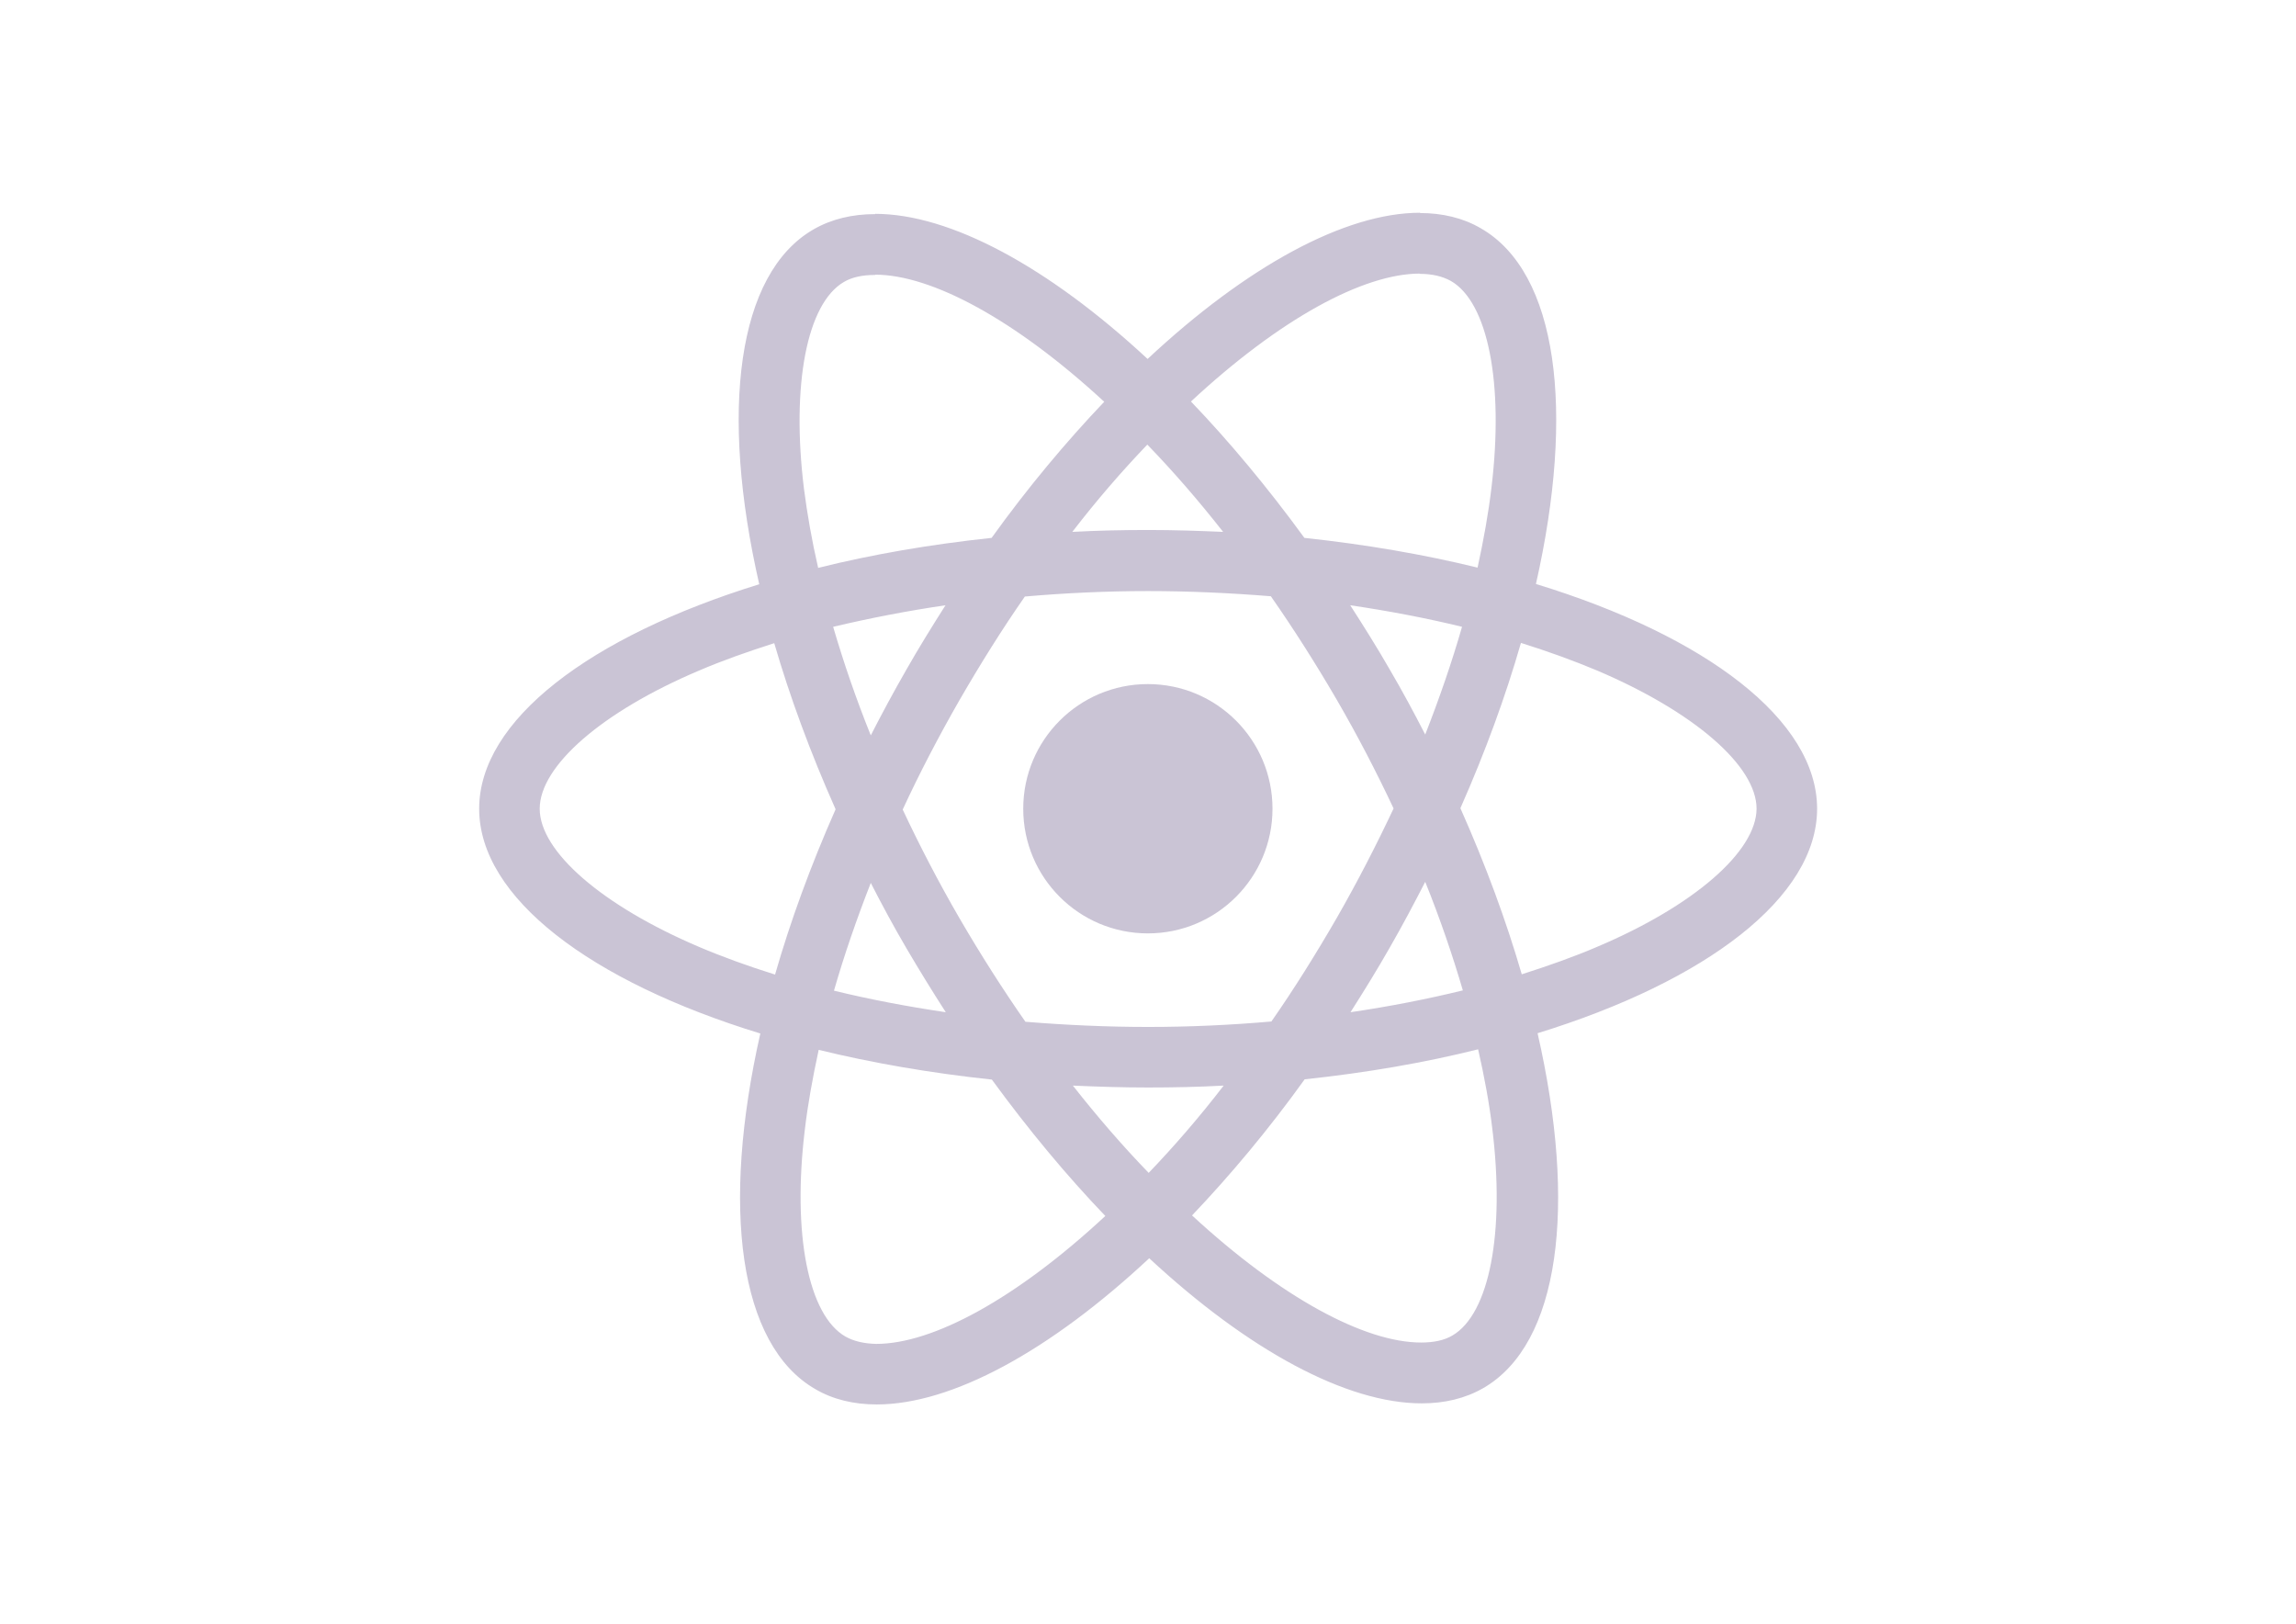
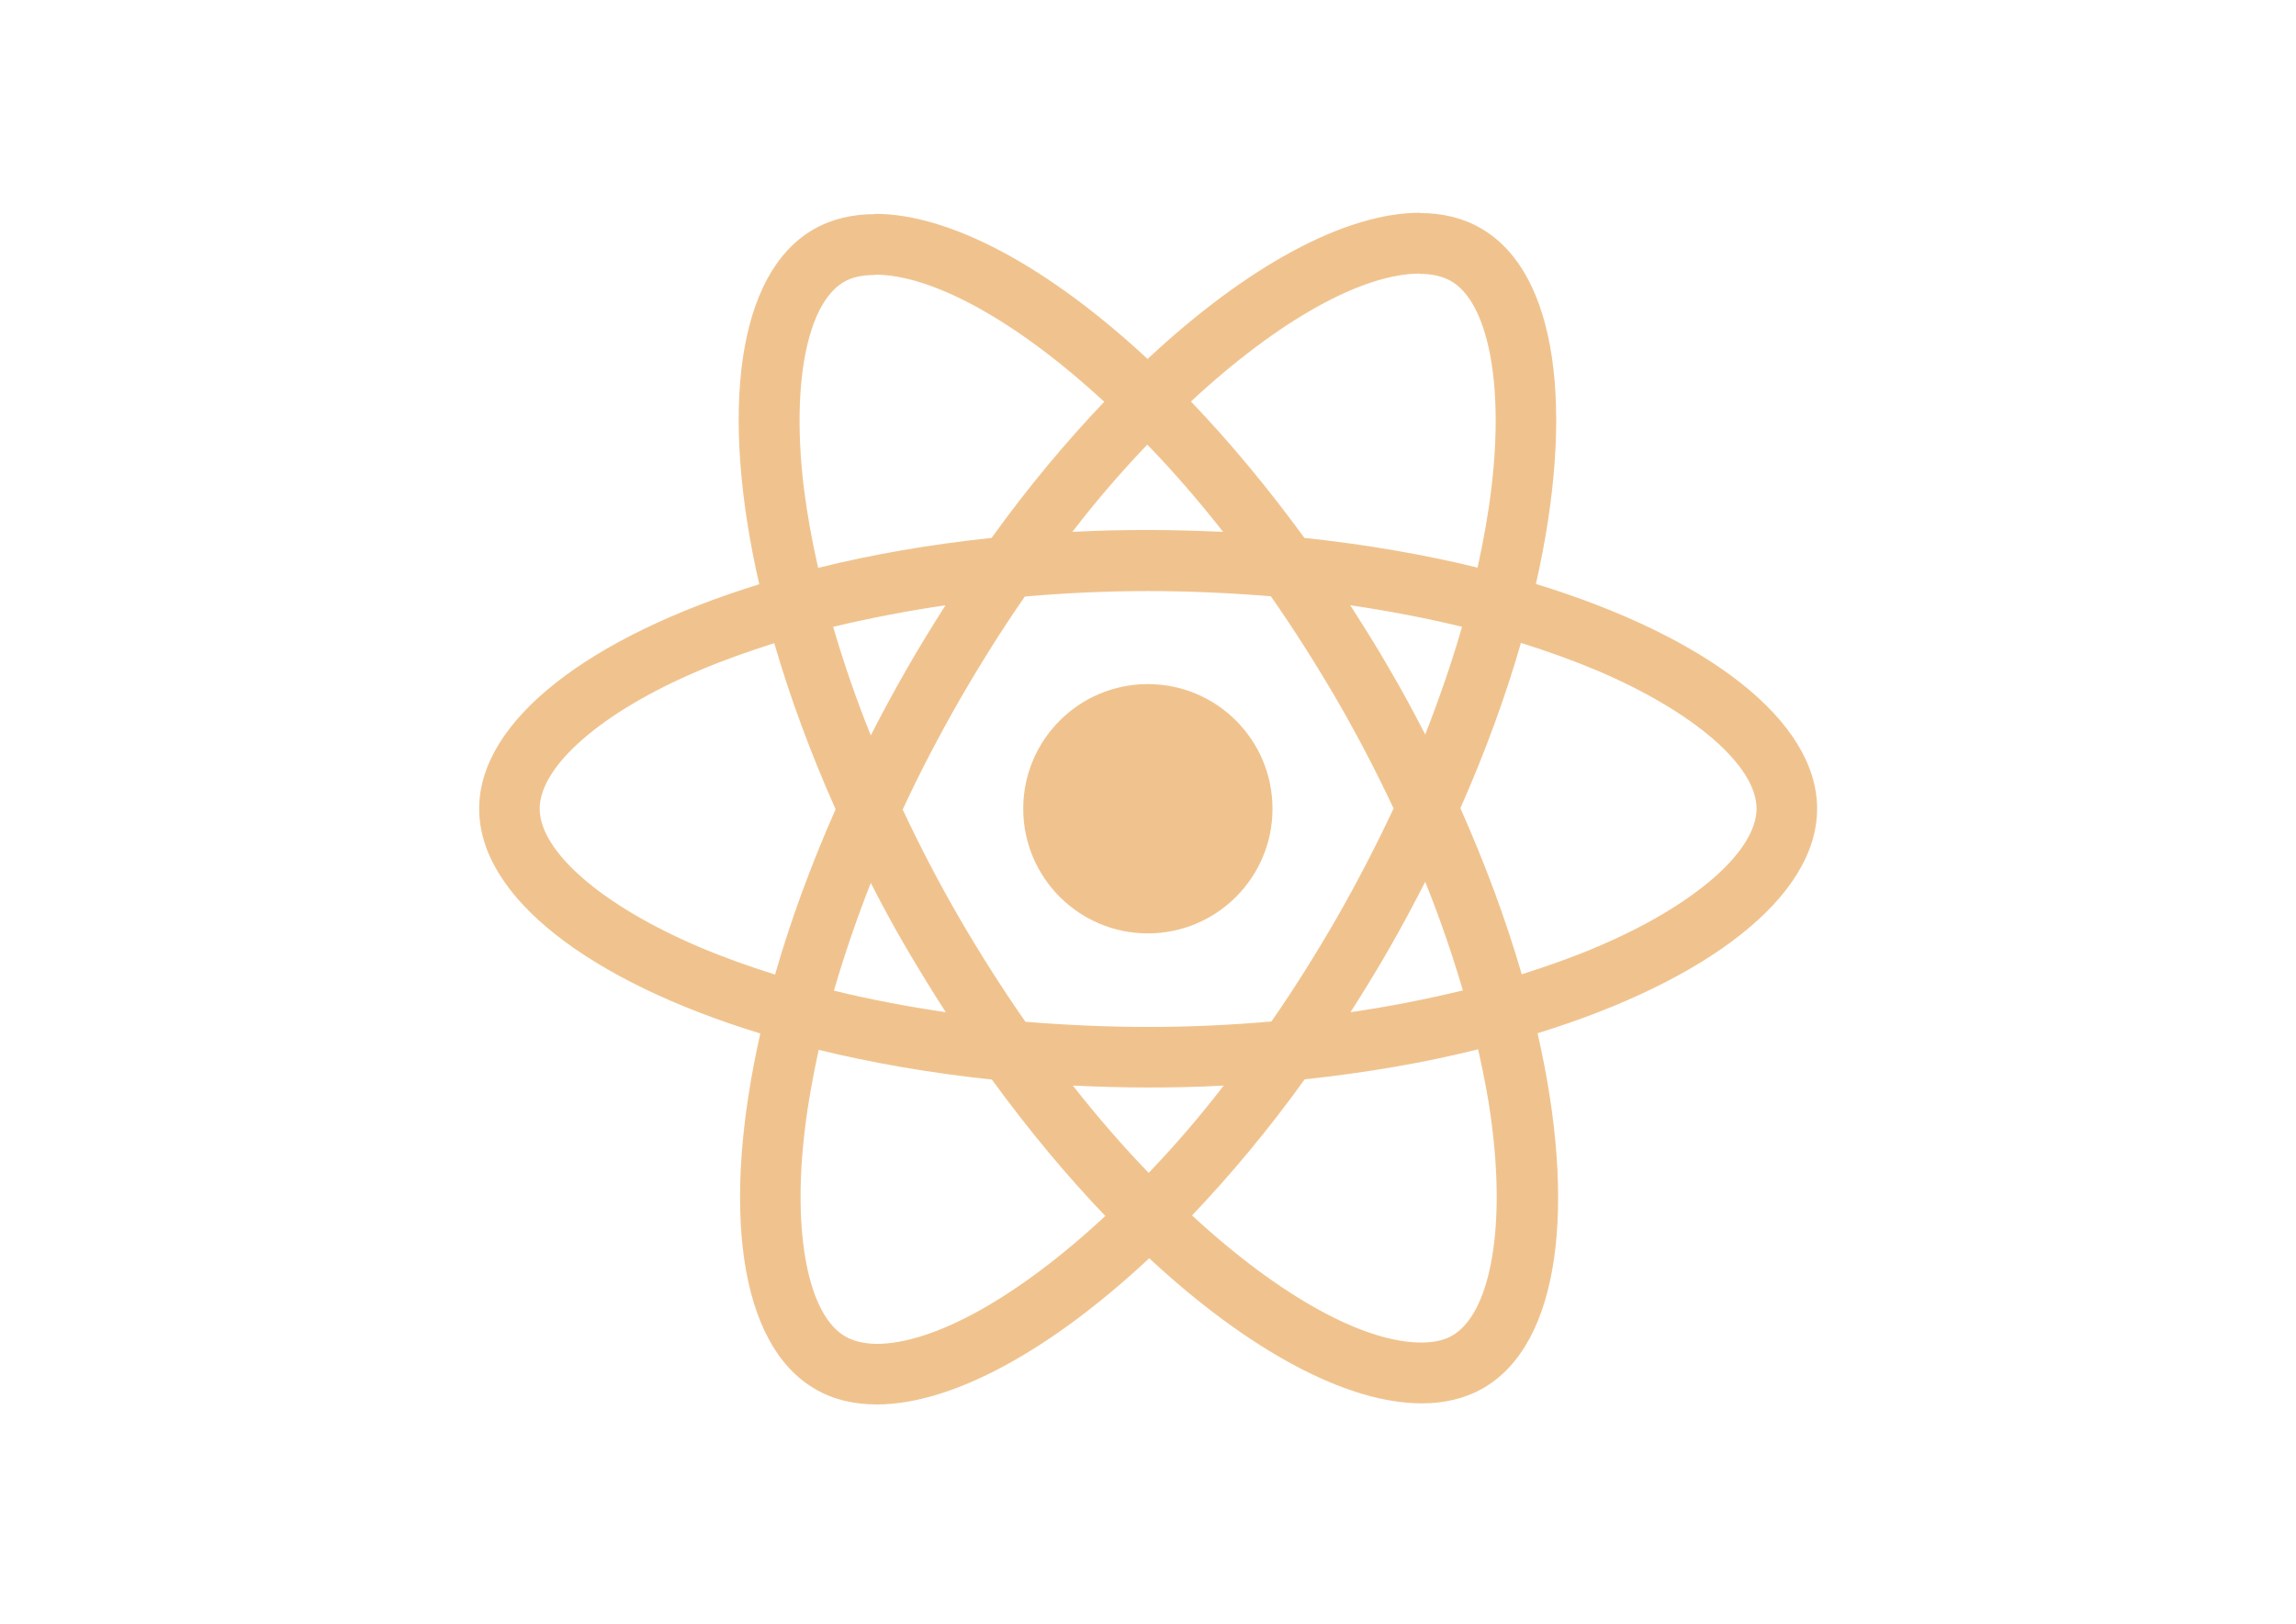
<svg xmlns="http://www.w3.org/2000/svg" viewBox="0 0 841.9 595.3">
-   <g fill="#1b024b3b">
+   <g fill="#F0C38E">
    <path d="M666.3 296.5c0-32.5-40.7-63.3-103.1-82.4 14.4-63.6 8-114.2-20.2-130.4-6.5-3.8-14.1-5.6-22.4-5.6v22.3c4.6 0 8.3.9 11.4 2.6 13.6 7.8 19.5 37.5 14.9 75.7-1.1 9.4-2.9 19.3-5.1 29.4-19.6-4.8-41-8.5-63.5-10.9-13.5-18.5-27.5-35.3-41.6-50 32.6-30.3 63.2-46.9 84-46.9V78c-27.5 0-63.5 19.6-99.9 53.6-36.4-33.8-72.4-53.2-99.9-53.2v22.3c20.7 0 51.4 16.5 84 46.6-14 14.7-28 31.4-41.3 49.9-22.6 2.4-44 6.1-63.6 11-2.3-10-4-19.7-5.2-29-4.7-38.2 1.1-67.9 14.6-75.8 3-1.8 6.9-2.6 11.5-2.6V78.5c-8.4 0-16 1.8-22.6 5.6-28.1 16.2-34.4 66.7-19.9 130.1-62.2 19.2-102.7 49.9-102.7 82.3 0 32.5 40.7 63.3 103.1 82.4-14.4 63.6-8 114.2 20.2 130.4 6.5 3.8 14.1 5.6 22.5 5.6 27.5 0 63.5-19.6 99.9-53.6 36.4 33.8 72.4 53.2 99.9 53.2 8.4 0 16-1.8 22.6-5.6 28.1-16.2 34.4-66.7 19.9-130.1 62-19.1 102.5-49.9 102.5-82.3zm-130.2-66.7c-3.7 12.9-8.3 26.2-13.5 39.5-4.1-8-8.4-16-13.1-24-4.6-8-9.5-15.8-14.4-23.4 14.2 2.1 27.9 4.7 41 7.9zm-45.8 106.5c-7.8 13.5-15.8 26.3-24.1 38.2-14.9 1.3-30 2-45.2 2-15.1 0-30.2-.7-45-1.9-8.3-11.9-16.4-24.6-24.2-38-7.6-13.1-14.5-26.4-20.8-39.8 6.2-13.4 13.2-26.8 20.7-39.9 7.8-13.5 15.8-26.3 24.1-38.2 14.9-1.3 30-2 45.2-2 15.1 0 30.2.7 45 1.9 8.3 11.9 16.4 24.6 24.2 38 7.6 13.1 14.5 26.4 20.8 39.8-6.3 13.4-13.2 26.8-20.7 39.9zm32.3-13c5.4 13.4 10 26.8 13.8 39.8-13.1 3.2-26.9 5.9-41.2 8 4.9-7.7 9.8-15.6 14.4-23.7 4.6-8 8.9-16.1 13-24.1zM421.2 430c-9.3-9.6-18.6-20.3-27.8-32 9 .4 18.2.7 27.5.7 9.4 0 18.7-.2 27.8-.7-9 11.7-18.3 22.4-27.5 32zm-74.4-58.9c-14.2-2.1-27.9-4.7-41-7.9 3.7-12.9 8.3-26.2 13.5-39.5 4.1 8 8.4 16 13.1 24 4.7 8 9.5 15.8 14.4 23.4zM420.7 163c9.3 9.6 18.6 20.3 27.8 32-9-.4-18.2-.7-27.5-.7-9.4 0-18.7.2-27.8.7 9-11.7 18.3-22.4 27.5-32zm-74 58.9c-4.9 7.7-9.8 15.6-14.4 23.7-4.6 8-8.9 16-13 24-5.4-13.4-10-26.8-13.8-39.8 13.1-3.1 26.9-5.8 41.2-7.9zm-90.5 125.2c-35.4-15.1-58.3-34.9-58.3-50.6 0-15.7 22.9-35.6 58.3-50.6 8.6-3.7 18-7 27.7-10.1 5.7 19.6 13.2 40 22.5 60.9-9.2 20.8-16.6 41.1-22.2 60.6-9.9-3.1-19.3-6.5-28-10.2zM310 490c-13.6-7.8-19.5-37.5-14.9-75.7 1.1-9.4 2.9-19.3 5.1-29.4 19.6 4.8 41 8.5 63.5 10.9 13.5 18.5 27.5 35.3 41.6 50-32.6 30.3-63.2 46.9-84 46.9-4.5-.1-8.3-1-11.3-2.7zm237.2-76.2c4.7 38.2-1.1 67.9-14.6 75.8-3 1.8-6.9 2.6-11.5 2.6-20.7 0-51.4-16.5-84-46.6 14-14.7 28-31.4 41.3-49.9 22.6-2.4 44-6.1 63.6-11 2.3 10.1 4.1 19.8 5.2 29.1zm38.5-66.7c-8.6 3.7-18 7-27.7 10.1-5.7-19.6-13.2-40-22.5-60.9 9.2-20.8 16.6-41.1 22.2-60.6 9.9 3.1 19.3 6.5 28.1 10.2 35.4 15.1 58.3 34.9 58.3 50.6-.1 15.7-23 35.6-58.4 50.6zM320.8 78.4z" />
    <circle cx="420.9" cy="296.5" r="45.7" />
    <path d="M520.5 78.1z" />
  </g>
</svg>
